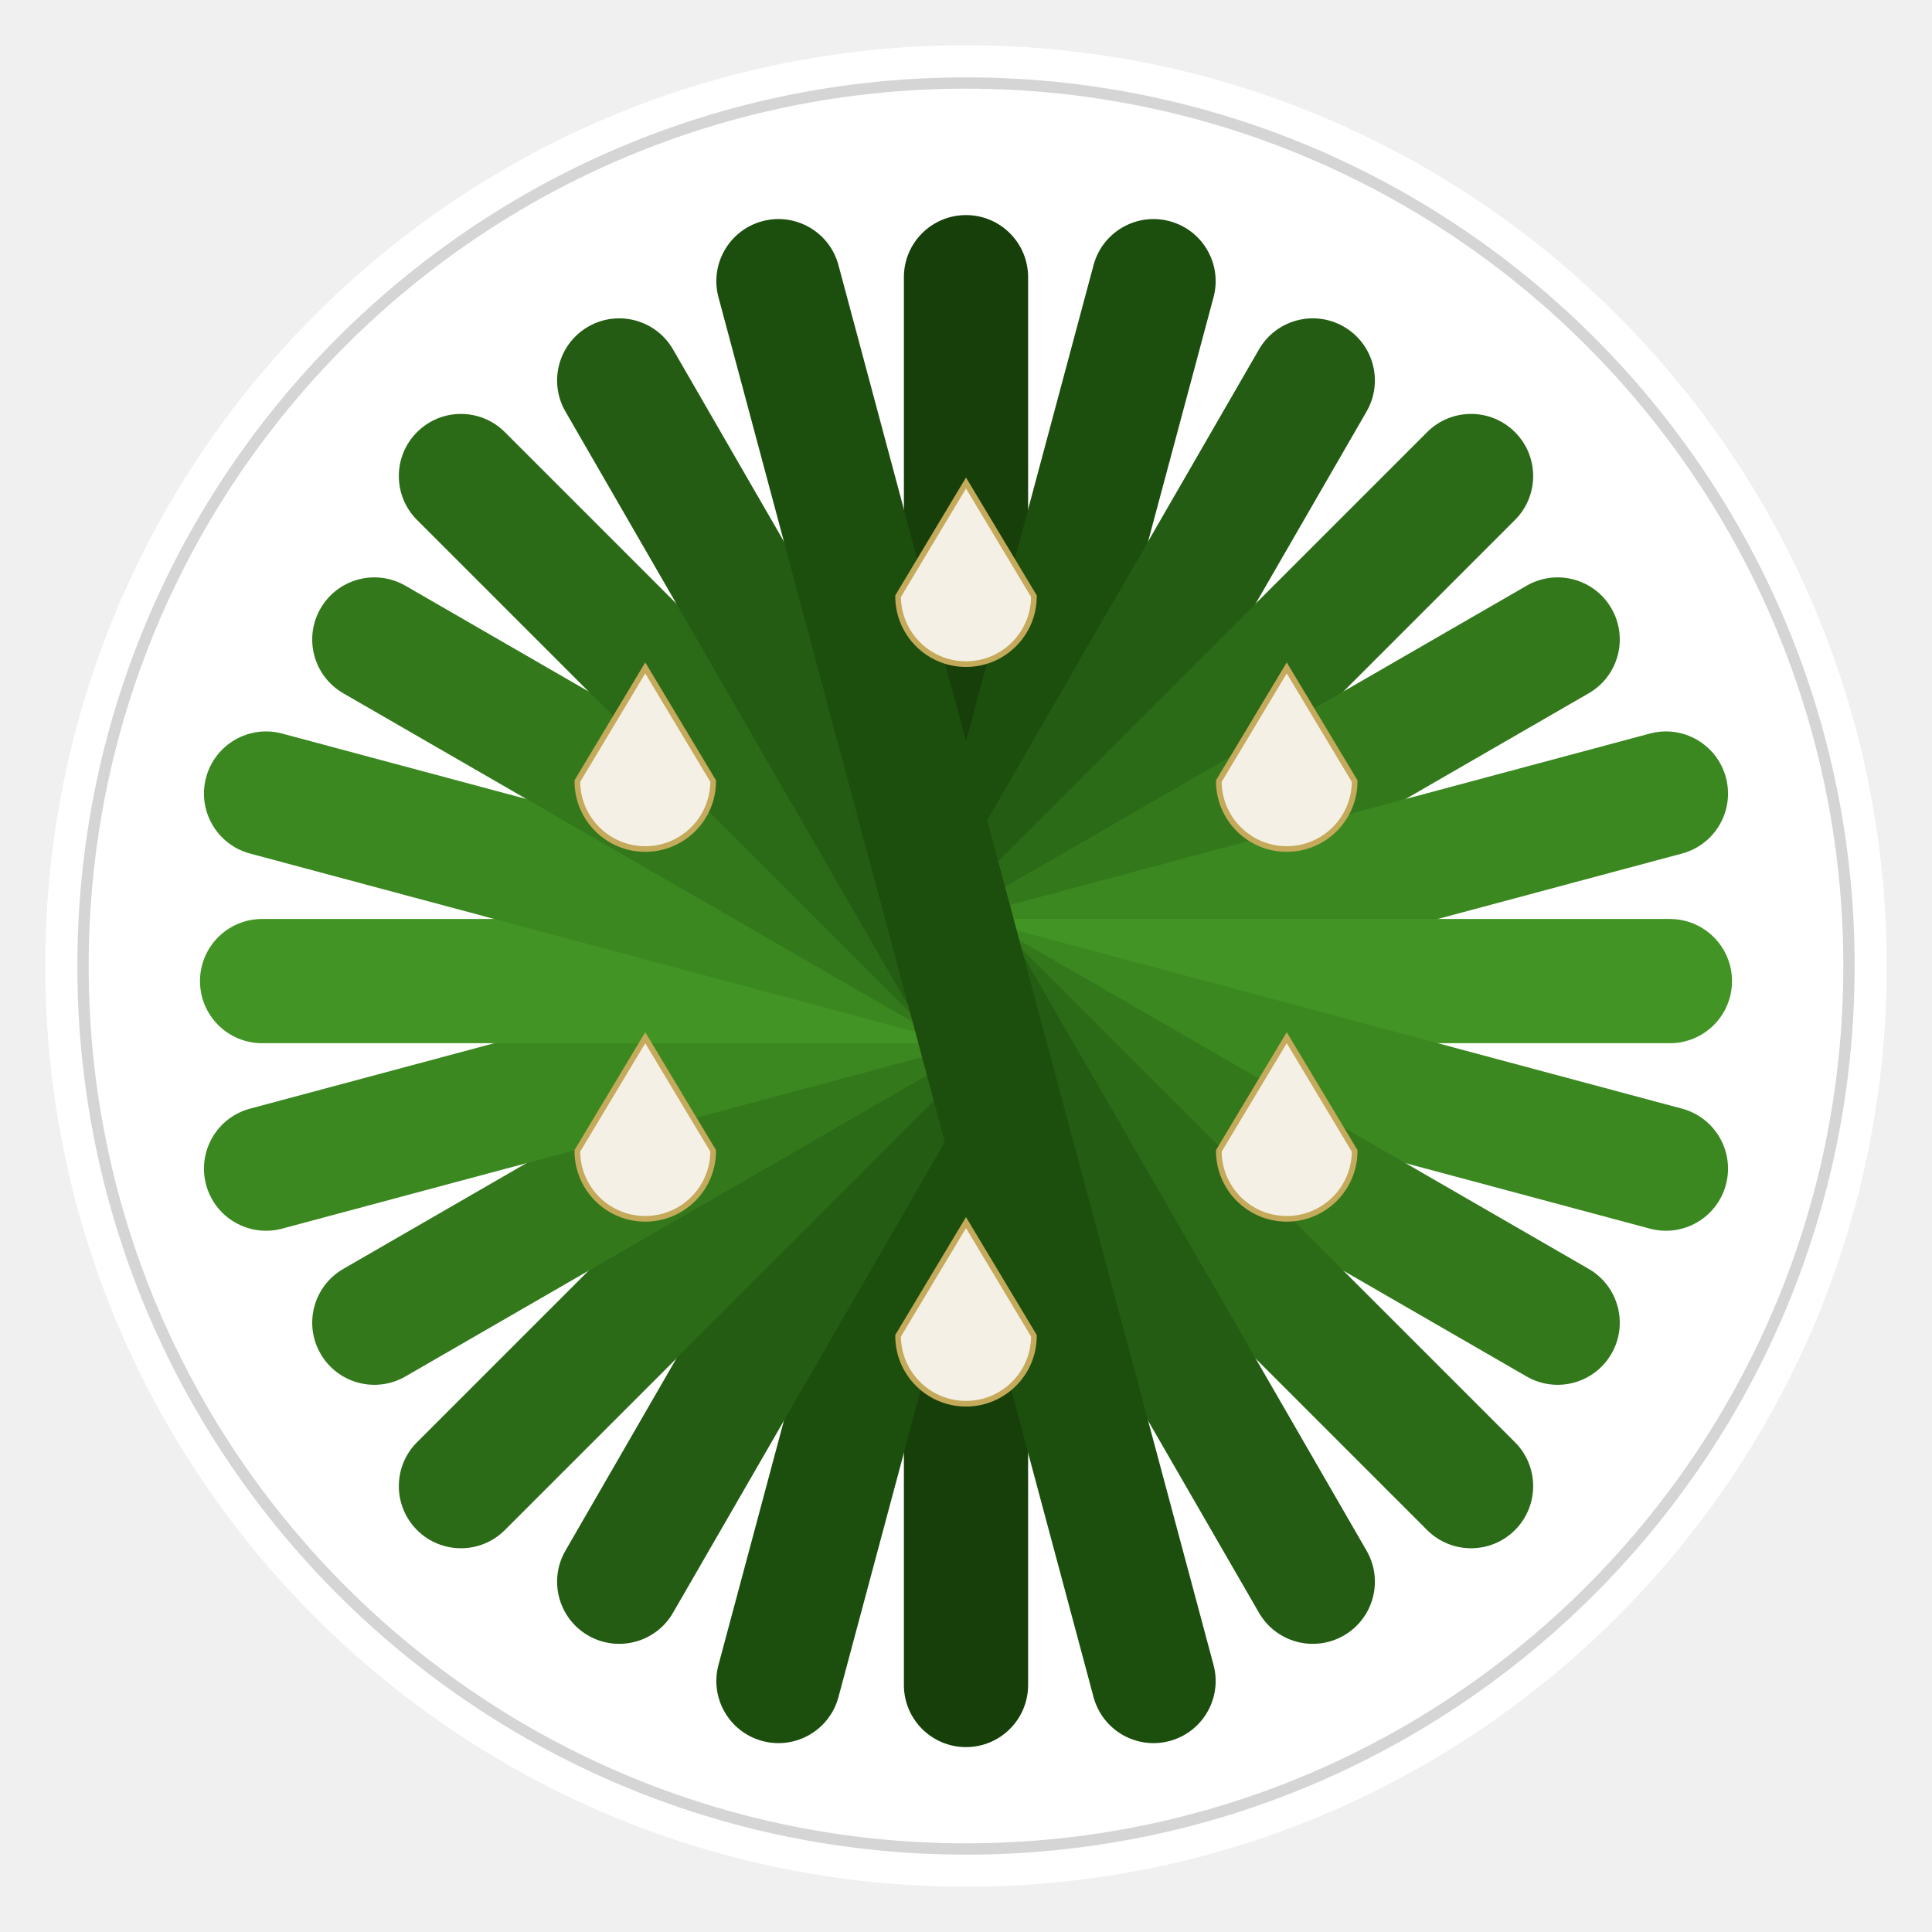
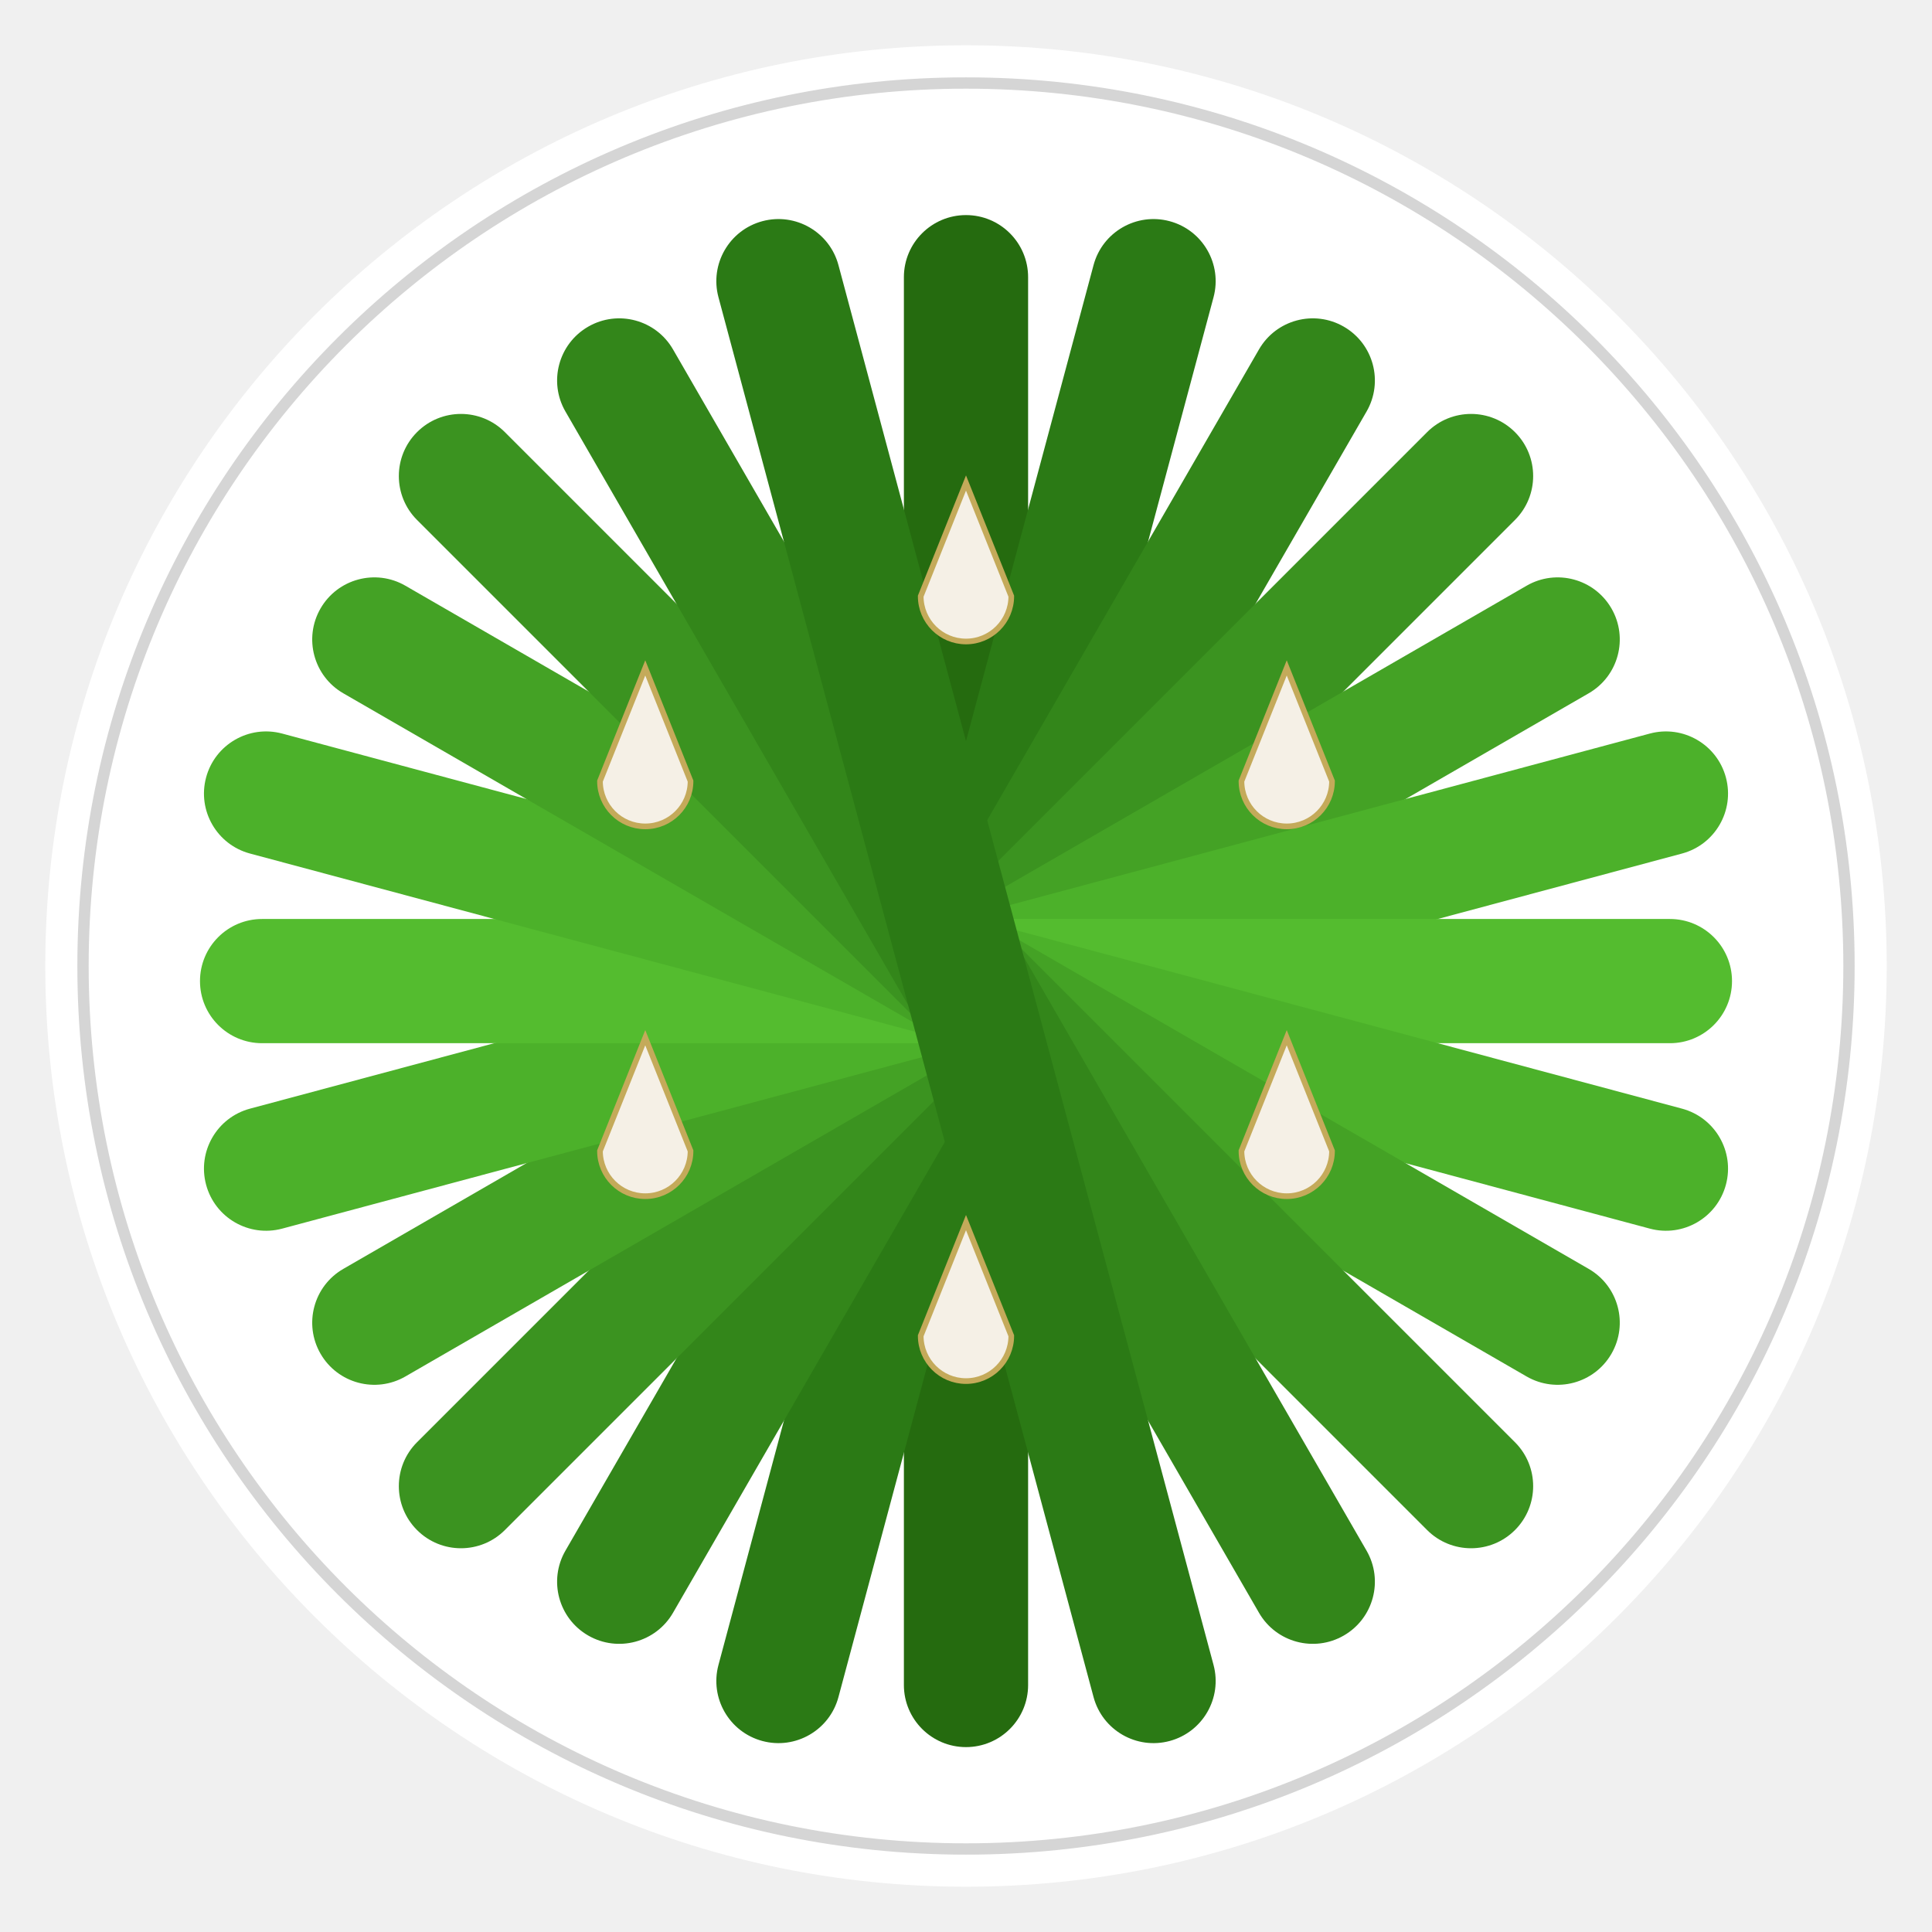
<svg xmlns="http://www.w3.org/2000/svg" width="512" height="512" viewBox="0 0 512 512">
  <path id="Path" fill="#ffffff" stroke="none" d="M 500 256 C 500 390.757 390.757 500 256 500 C 121.243 500 12 390.757 12 256 C 12 121.243 121.243 12 256 12 C 390.757 12 500 121.243 500 256 Z" />
  <path id="path1" fill="none" stroke="#d5d5d5" stroke-width="3" d="M 490 256 C 490 385.235 385.235 490 256 490 C 126.765 490 22 385.235 22 256 C 22 126.765 126.765 22 256 22 C 385.235 22 490 126.765 490 256 Z" />
  <g id="Group">
-     <path id="path2" fill="#163f09" stroke="none" d="M 256 57 L 256 57 C 265.09 57 272.459 64.369 272.459 73.459 L 272.459 446.541 C 272.459 455.631 265.09 463 256 463 L 256 463 C 246.91 463 239.541 455.631 239.541 446.541 L 239.541 73.459 C 239.541 64.369 246.91 57 256 57 Z" />
-     <path id="path3" fill="#1c4f0e" stroke="none" d="M 309.96 58.617 L 309.96 58.617 C 318.741 60.97 323.952 69.996 321.599 78.776 L 222.198 449.744 C 219.846 458.524 210.82 463.735 202.04 461.383 L 202.04 461.383 C 193.259 459.03 188.048 450.004 190.401 441.224 L 289.802 70.256 C 292.154 61.476 301.18 56.265 309.96 58.617 Z" />
-     <path id="path4" fill="#235c12" stroke="none" d="M 356.128 86.573 L 356.128 86.573 C 364.001 91.118 366.698 101.184 362.153 109.057 L 178.356 427.403 C 173.811 435.275 163.744 437.973 155.872 433.427 L 155.872 433.427 C 147.999 428.882 145.302 418.816 149.847 410.943 L 333.644 92.597 C 338.189 84.725 348.256 82.027 356.128 86.573 Z" />
-     <path id="path5" fill="#2b6a17" stroke="none" d="M 401.482 114.518 L 401.482 114.518 C 407.91 120.945 407.91 131.367 401.482 137.795 L 133.795 405.482 C 127.367 411.91 116.945 411.91 110.518 405.482 L 110.518 405.482 C 104.09 399.055 104.09 388.633 110.518 382.205 L 378.205 114.518 C 384.633 108.09 395.055 108.09 401.482 114.518 Z" />
-     <path id="path6" fill="#33791c" stroke="none" d="M 427.052 161.243 L 427.052 161.243 C 431.597 169.116 428.9 179.182 421.027 183.727 L 107.432 364.781 C 99.56 369.327 89.493 366.629 84.948 358.757 L 84.948 358.757 C 80.403 350.884 83.1 340.818 90.973 336.273 L 404.568 155.219 C 412.44 150.674 422.507 153.371 427.052 161.243 Z" />
-     <path id="path7" fill="#3b8821" stroke="none" d="M 457.383 206.04 L 457.383 206.04 C 459.735 214.82 454.524 223.846 445.744 226.198 L 74.776 325.599 C 65.996 327.952 56.97 322.741 54.617 313.96 L 54.617 313.96 C 52.265 305.18 57.476 296.154 66.256 293.802 L 437.224 194.401 C 446.004 192.048 455.03 197.259 457.383 206.04 Z" />
-     <path id="path8" fill="#429425" stroke="none" d="M 459 260 L 459 260 C 459 269.09 451.631 276.459 442.541 276.459 L 69.459 276.459 C 60.369 276.459 53 269.09 53 260 L 53 260 C 53 250.91 60.369 243.541 69.459 243.541 L 442.541 243.541 C 451.631 243.541 459 250.91 459 260 Z" />
-     <path id="path9" fill="#3b8821" stroke="none" d="M 457.383 313.96 L 457.383 313.96 C 455.03 322.741 446.004 327.952 437.224 325.599 L 66.256 226.198 C 57.476 223.846 52.265 214.82 54.617 206.04 L 54.617 206.04 C 56.97 197.259 65.996 192.048 74.776 194.401 L 445.744 293.802 C 454.524 296.154 459.735 305.18 457.383 313.96 Z" />
-     <path id="path10" fill="#33791c" stroke="none" d="M 427.052 358.757 L 427.052 358.757 C 422.507 366.629 412.44 369.327 404.568 364.781 L 90.973 183.727 C 83.1 179.182 80.403 169.116 84.948 161.243 L 84.948 161.243 C 89.493 153.371 99.56 150.674 107.432 155.219 L 421.027 336.273 C 428.9 340.818 431.597 350.884 427.052 358.757 Z" />
-     <path id="path11" fill="#2b6a17" stroke="none" d="M 401.482 405.482 L 401.482 405.482 C 395.055 411.91 384.633 411.91 378.205 405.482 L 110.518 137.795 C 104.09 131.367 104.09 120.945 110.518 114.518 L 110.518 114.518 C 116.945 108.09 127.367 108.09 133.795 114.518 L 401.482 382.205 C 407.91 388.633 407.91 399.055 401.482 405.482 Z" />
-     <path id="path12" fill="#235c12" stroke="none" d="M 356.128 433.427 L 356.128 433.427 C 348.256 437.973 338.189 435.275 333.644 427.403 L 149.847 109.057 C 145.302 101.184 147.999 91.118 155.872 86.573 L 155.872 86.573 C 163.744 82.027 173.811 84.725 178.356 92.597 L 362.153 410.943 C 366.698 418.816 364.001 428.882 356.128 433.427 Z" />
-     <path id="path13" fill="#1c4f0e" stroke="none" d="M 309.96 461.383 L 309.96 461.383 C 301.18 463.735 292.154 458.524 289.802 449.744 L 190.401 78.776 C 188.048 69.996 193.259 60.97 202.04 58.617 L 202.04 58.617 C 210.82 56.265 219.846 61.476 222.198 70.256 L 321.599 441.224 C 323.952 450.004 318.741 459.03 309.96 461.383 Z" />
+     <path id="path2" fill="#256b0f" stroke="none" d="M 256 57 L 256 57 C 265.09 57 272.459 64.369 272.459 73.459 L 272.459 446.541 C 272.459 455.631 265.09 463 256 463 L 256 463 C 246.91 463 239.541 455.631 239.541 446.541 L 239.541 73.459 C 239.541 64.369 246.91 57 256 57 Z" />
+     <path id="path3" fill="#2b7a15" stroke="none" d="M 309.96 58.617 L 309.96 58.617 C 318.741 60.97 323.952 69.996 321.599 78.776 L 222.198 449.744 C 219.846 458.524 210.82 463.735 202.04 461.383 L 202.04 461.383 C 193.259 459.03 188.048 450.004 190.401 441.224 L 289.802 70.256 C 292.154 61.476 301.18 56.265 309.96 58.617 Z" />
+     <path id="path4" fill="#33861a" stroke="none" d="M 356.128 86.573 L 356.128 86.573 C 364.001 91.118 366.698 101.184 362.153 109.057 L 178.356 427.403 C 173.811 435.275 163.744 437.973 155.872 433.427 L 155.872 433.427 C 147.999 428.882 145.302 418.816 149.847 410.943 L 333.644 92.597 C 338.189 84.725 348.256 82.027 356.128 86.573 Z" />
+     <path id="path5" fill="#3b9320" stroke="none" d="M 401.482 114.518 L 401.482 114.518 C 407.91 120.945 407.91 131.367 401.482 137.795 L 133.795 405.482 C 127.367 411.91 116.945 411.91 110.518 405.482 L 110.518 405.482 C 104.09 399.055 104.09 388.633 110.518 382.205 L 378.205 114.518 C 384.633 108.09 395.055 108.09 401.482 114.518 Z" />
+     <path id="path6" fill="#44a225" stroke="none" d="M 427.052 161.243 L 427.052 161.243 C 431.597 169.116 428.9 179.182 421.027 183.727 L 107.432 364.781 C 99.56 369.327 89.493 366.629 84.948 358.757 L 84.948 358.757 C 80.403 350.884 83.1 340.818 90.973 336.273 L 404.568 155.219 C 412.44 150.674 422.507 153.371 427.052 161.243 Z" />
+     <path id="path7" fill="#4cb12a" stroke="none" d="M 457.383 206.04 L 457.383 206.04 C 459.735 214.82 454.524 223.846 445.744 226.198 L 74.776 325.599 C 65.996 327.952 56.97 322.741 54.617 313.96 L 54.617 313.96 C 52.265 305.18 57.476 296.154 66.256 293.802 L 437.224 194.401 C 446.004 192.048 455.03 197.259 457.383 206.04 Z" />
+     <path id="path8" fill="#54bc2f" stroke="none" d="M 459 260 L 459 260 C 459 269.09 451.631 276.459 442.541 276.459 L 69.459 276.459 C 60.369 276.459 53 269.09 53 260 L 53 260 C 53 250.91 60.369 243.541 69.459 243.541 L 442.541 243.541 C 451.631 243.541 459 250.91 459 260 Z" />
+     <path id="path9" fill="#4cb12a" stroke="none" d="M 457.383 313.96 L 457.383 313.96 C 455.03 322.741 446.004 327.952 437.224 325.599 L 66.256 226.198 C 57.476 223.846 52.265 214.82 54.617 206.04 L 54.617 206.04 C 56.97 197.259 65.996 192.048 74.776 194.401 L 445.744 293.802 C 454.524 296.154 459.735 305.18 457.383 313.96 Z" />
+     <path id="path10" fill="#44a225" stroke="none" d="M 427.052 358.757 L 427.052 358.757 C 422.507 366.629 412.44 369.327 404.568 364.781 L 90.973 183.727 C 83.1 179.182 80.403 169.116 84.948 161.243 L 84.948 161.243 C 89.493 153.371 99.56 150.674 107.432 155.219 L 421.027 336.273 C 428.9 340.818 431.597 350.884 427.052 358.757 Z" />
+     <path id="path11" fill="#3b9320" stroke="none" d="M 401.482 405.482 L 401.482 405.482 C 395.055 411.91 384.633 411.91 378.205 405.482 L 110.518 137.795 C 104.09 131.367 104.09 120.945 110.518 114.518 L 110.518 114.518 C 116.945 108.09 127.367 108.09 133.795 114.518 L 401.482 382.205 C 407.91 388.633 407.91 399.055 401.482 405.482 Z" />
+     <path id="path12" fill="#33861a" stroke="none" d="M 356.128 433.427 L 356.128 433.427 C 348.256 437.973 338.189 435.275 333.644 427.403 L 149.847 109.057 C 145.302 101.184 147.999 91.118 155.872 86.573 L 155.872 86.573 C 163.744 82.027 173.811 84.725 178.356 92.597 L 362.153 410.943 C 366.698 418.816 364.001 428.882 356.128 433.427 Z" />
+     <path id="path13" fill="#2b7a15" stroke="none" d="M 309.96 461.383 L 309.96 461.383 C 301.18 463.735 292.154 458.524 289.802 449.744 L 190.401 78.776 C 188.048 69.996 193.259 60.97 202.04 58.617 L 202.04 58.617 C 210.82 56.265 219.846 61.476 222.198 70.256 L 321.599 441.224 C 323.952 450.004 318.741 459.03 309.96 461.383 Z" />
  </g>
  <g id="sesame-seeds">
-     <path fill="#f5f0e6" stroke="#c4aa5a" stroke-width="1.5" d="M 0,-30 L 18,0 A 18,18 0 0,1 -18,0 Z" transform="translate(256,158)" />
-     <path fill="#f5f0e6" stroke="#c4aa5a" stroke-width="1.5" d="M 0,-30 L 18,0 A 18,18 0 0,1 -18,0 Z" transform="translate(341,207)" />
-     <path fill="#f5f0e6" stroke="#c4aa5a" stroke-width="1.5" d="M 0,-30 L 18,0 A 18,18 0 0,1 -18,0 Z" transform="translate(341,305)" />
-     <path fill="#f5f0e6" stroke="#c4aa5a" stroke-width="1.5" d="M 0,-30 L 18,0 A 18,18 0 0,1 -18,0 Z" transform="translate(256,354)" />
-     <path fill="#f5f0e6" stroke="#c4aa5a" stroke-width="1.5" d="M 0,-30 L 18,0 A 18,18 0 0,1 -18,0 Z" transform="translate(171,305)" />
-     <path fill="#f5f0e6" stroke="#c4aa5a" stroke-width="1.5" d="M 0,-30 L 18,0 A 18,18 0 0,1 -18,0 Z" transform="translate(171,207)" />
+     <path fill="#f5f0e6" stroke="#c4aa5a" stroke-width="1.5" d="M 0,-30 L 12,0 A 12,12 0 0,1 -12,0 Z" transform="translate(256,158)" />
+     <path fill="#f5f0e6" stroke="#c4aa5a" stroke-width="1.5" d="M 0,-30 L 12,0 A 12,12 0 0,1 -12,0 Z" transform="translate(341,207)" />
+     <path fill="#f5f0e6" stroke="#c4aa5a" stroke-width="1.5" d="M 0,-30 L 12,0 A 12,12 0 0,1 -12,0 Z" transform="translate(341,305)" />
+     <path fill="#f5f0e6" stroke="#c4aa5a" stroke-width="1.5" d="M 0,-30 L 12,0 A 12,12 0 0,1 -12,0 Z" transform="translate(256,354)" />
+     <path fill="#f5f0e6" stroke="#c4aa5a" stroke-width="1.5" d="M 0,-30 L 12,0 A 12,12 0 0,1 -12,0 Z" transform="translate(171,305)" />
+     <path fill="#f5f0e6" stroke="#c4aa5a" stroke-width="1.5" d="M 0,-30 L 12,0 A 12,12 0 0,1 -12,0 Z" transform="translate(171,207)" />
  </g>
</svg>
